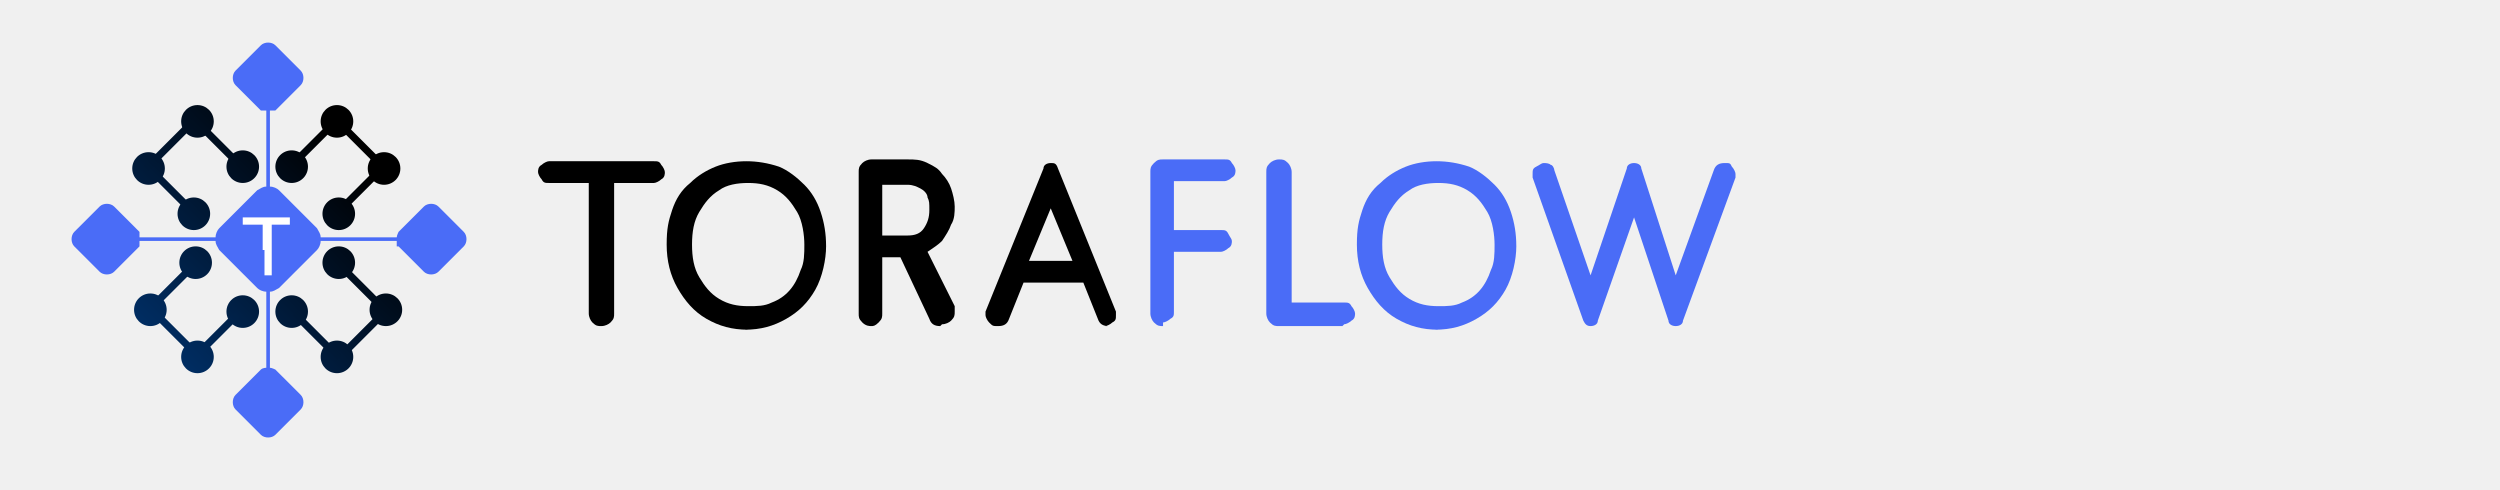
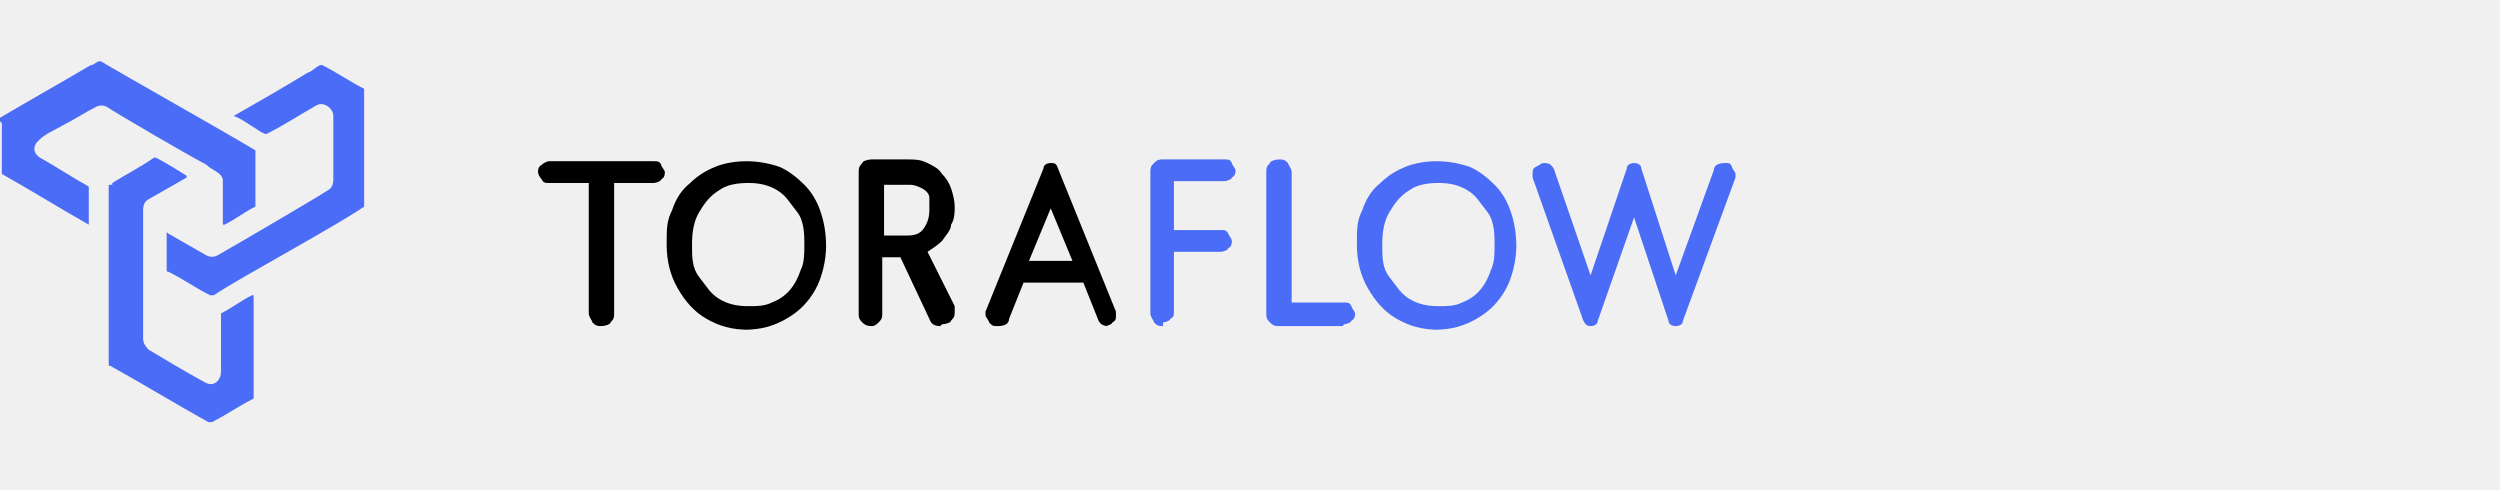
<svg xmlns="http://www.w3.org/2000/svg" id="Layer_1" version="1.1" viewBox="0 0 138 27">
  <defs>
    <style>
      .st0 {
-         fill: url(#linear-gradient2);
-       }
- 
-       .st1 {
-         fill: url(#linear-gradient10);
-       }
- 
-       .st2 {
-         fill: url(#linear-gradient21);
-       }
- 
-       .st3 {
-         fill: url(#linear-gradient27);
-       }
- 
-       .st4 {
-         fill: #fff;
-       }
- 
-       .st5 {
-         fill: url(#linear-gradient26);
-       }
- 
-       .st6 {
-         fill: url(#linear-gradient1);
-       }
- 
-       .st7 {
-         fill: url(#linear-gradient9);
-       }
- 
-       .st8 {
-         fill: url(#linear-gradient18);
-       }
- 
-       .st9 {
-         fill: url(#linear-gradient23);
-       }
- 
-       .st10 {
-         fill: url(#linear-gradient8);
-       }
- 
-       .st11 {
-         fill: url(#linear-gradient11);
-       }
- 
-       .st12 {
-         fill: url(#linear-gradient16);
-       }
- 
-       .st13 {
-         fill: url(#linear-gradient24);
-       }
- 
-       .st14 {
-         fill: url(#linear-gradient22);
-       }
- 
-       .st15 {
-         fill: url(#linear-gradient19);
-       }
- 
-       .st16 {
-         fill: url(#linear-gradient12);
-       }
- 
-       .st17 {
-         fill: url(#linear-gradient7);
-       }
- 
-       .st18 {
-         fill: url(#linear-gradient20);
-       }
- 
-       .st19 {
-         fill: url(#linear-gradient4);
-       }
- 
-       .st20 {
-         fill: url(#linear-gradient14);
-       }
- 
-       .st21 {
-         fill: url(#linear-gradient5);
-       }
- 
-       .st22 {
-         fill: url(#linear-gradient3);
-       }
- 
-       .st23 {
-         fill: url(#linear-gradient25);
-       }
- 
-       .st24 {
-         fill: url(#linear-gradient15);
-       }
- 
-       .st25 {
-         fill: url(#linear-gradient17);
-       }
- 
-       .st26 {
-         fill: url(#linear-gradient6);
-       }
- 
-       .st27 {
        fill: #4a6cf7;
      }
- 
-       .st28 {
-         fill: url(#linear-gradient13);
-       }
- 
-       .st29 {
-         fill: url(#linear-gradient);
-       }
    </style>
-     <linearGradient id="linear-gradient" x1="4.6" y1="7.2" x2="18" y2="20.6" gradientTransform="translate(0 28) scale(1 -1)" gradientUnits="userSpaceOnUse">
-       <stop offset="0" stop-color="#003a7f" />
-       <stop offset="1" stop-color="#000" />
-     </linearGradient>
-     <linearGradient id="linear-gradient1" x1="4.6" y1="7.2" x2="18" y2="20.6" gradientTransform="translate(0 28) scale(1 -1)" gradientUnits="userSpaceOnUse">
-       <stop offset="0" stop-color="#003a7f" />
-       <stop offset="1" stop-color="#000" />
-     </linearGradient>
-     <linearGradient id="linear-gradient2" x1="7.1" y1="4.6" x2="20.6" y2="18.1" gradientTransform="translate(0 28) scale(1 -1)" gradientUnits="userSpaceOnUse">
-       <stop offset="0" stop-color="#003a7f" />
-       <stop offset="1" stop-color="#000" />
-     </linearGradient>
-     <linearGradient id="linear-gradient3" x1="7.1" y1="4.6" x2="20.6" y2="18.1" gradientTransform="translate(0 28) scale(1 -1)" gradientUnits="userSpaceOnUse">
-       <stop offset="0" stop-color="#003a7f" />
-       <stop offset="1" stop-color="#000" />
-     </linearGradient>
-     <linearGradient id="linear-gradient4" x1="4.6" y1="7.2" x2="18" y2="20.6" gradientTransform="translate(-9.2 9.7) rotate(45) scale(1 -1)" gradientUnits="userSpaceOnUse">
-       <stop offset="0" stop-color="#003a7f" />
-       <stop offset="1" stop-color="#000" />
-     </linearGradient>
-     <linearGradient id="linear-gradient5" x1="5.8" y1="6" x2="19.3" y2="19.4" gradientTransform="translate(-8.3 8) rotate(45) scale(1 -1)" gradientUnits="userSpaceOnUse">
-       <stop offset="0" stop-color="#003a7f" />
-       <stop offset="1" stop-color="#000" />
-     </linearGradient>
-     <linearGradient id="linear-gradient6" x1="7.1" y1="4.6" x2="20.6" y2="18.1" gradientTransform="translate(-6.7 8.6) rotate(45) scale(1 -1)" gradientUnits="userSpaceOnUse">
-       <stop offset="0" stop-color="#003a7f" />
-       <stop offset="1" stop-color="#000" />
-     </linearGradient>
-     <linearGradient id="linear-gradient7" x1="8.5" y1="3.3" x2="22" y2="16.7" gradientTransform="translate(0 28) scale(1 -1)" gradientUnits="userSpaceOnUse">
-       <stop offset="0" stop-color="#003a7f" />
-       <stop offset="1" stop-color="#000" />
-     </linearGradient>
-     <linearGradient id="linear-gradient8" x1="11.1" y1=".7" x2="24.5" y2="14.2" gradientTransform="translate(0 28) scale(1 -1)" gradientUnits="userSpaceOnUse">
-       <stop offset="0" stop-color="#003a7f" />
-       <stop offset="1" stop-color="#000" />
-     </linearGradient>
-     <linearGradient id="linear-gradient9" x1="8.5" y1="3.3" x2="22" y2="16.7" gradientTransform="translate(0 28) scale(1 -1)" gradientUnits="userSpaceOnUse">
-       <stop offset="0" stop-color="#003a7f" />
-       <stop offset="1" stop-color="#000" />
-     </linearGradient>
-     <linearGradient id="linear-gradient10" x1="11.1" y1=".7" x2="24.5" y2="14.2" gradientTransform="translate(0 28) scale(1 -1)" gradientUnits="userSpaceOnUse">
-       <stop offset="0" stop-color="#003a7f" />
-       <stop offset="1" stop-color="#000" />
-     </linearGradient>
-     <linearGradient id="linear-gradient11" x1="10" y1="1.8" x2="23.4" y2="15.2" gradientTransform="translate(-2.6 10.3) rotate(45) scale(1 -1)" gradientUnits="userSpaceOnUse">
-       <stop offset="0" stop-color="#003a7f" />
-       <stop offset="1" stop-color="#000" />
-     </linearGradient>
-     <linearGradient id="linear-gradient12" x1="11.1" y1=".7" x2="24.5" y2="14.2" gradientTransform="translate(-.9 11.2) rotate(45) scale(1 -1)" gradientUnits="userSpaceOnUse">
-       <stop offset="0" stop-color="#003a7f" />
-       <stop offset="1" stop-color="#000" />
-     </linearGradient>
-     <linearGradient id="linear-gradient13" x1="10" y1="1.8" x2="23.4" y2="15.2" gradientTransform="translate(-1.6 12.8) rotate(45) scale(1 -1)" gradientUnits="userSpaceOnUse">
-       <stop offset="0" stop-color="#003a7f" />
-       <stop offset="1" stop-color="#000" />
-     </linearGradient>
-     <linearGradient id="linear-gradient14" x1="7.2" y1="4.6" x2="20.6" y2="18" gradientTransform="translate(0 28) scale(1 -1)" gradientUnits="userSpaceOnUse">
-       <stop offset="0" stop-color="#003a7f" />
-       <stop offset="1" stop-color="#000" />
-     </linearGradient>
-     <linearGradient id="linear-gradient15" x1="7.2" y1="4.6" x2="20.6" y2="18" gradientTransform="translate(0 28) scale(1 -1)" gradientUnits="userSpaceOnUse">
-       <stop offset="0" stop-color="#003a7f" />
-       <stop offset="1" stop-color="#000" />
-     </linearGradient>
-     <linearGradient id="linear-gradient16" x1="4.6" y1="7.3" x2="17.9" y2="20.6" gradientTransform="translate(0 28) scale(1 -1)" gradientUnits="userSpaceOnUse">
-       <stop offset="0" stop-color="#003a7f" />
-       <stop offset="1" stop-color="#000" />
-     </linearGradient>
-     <linearGradient id="linear-gradient17" x1="4.6" y1="7.2" x2="18" y2="20.6" gradientTransform="translate(0 28) scale(1 -1)" gradientUnits="userSpaceOnUse">
-       <stop offset="0" stop-color="#003a7f" />
-       <stop offset="1" stop-color="#000" />
-     </linearGradient>
-     <linearGradient id="linear-gradient18" x1="7.2" y1="4.6" x2="20.6" y2="18" gradientTransform="translate(-3.1 16.7) rotate(45) scale(1 -1)" gradientUnits="userSpaceOnUse">
-       <stop offset="0" stop-color="#003a7f" />
-       <stop offset="1" stop-color="#000" />
-     </linearGradient>
-     <linearGradient id="linear-gradient19" x1="5.9" y1="5.9" x2="19.3" y2="19.3" gradientTransform="translate(-4 18.4) rotate(45) scale(1 -1)" gradientUnits="userSpaceOnUse">
-       <stop offset="0" stop-color="#003a7f" />
-       <stop offset="1" stop-color="#000" />
-     </linearGradient>
-     <linearGradient id="linear-gradient20" x1="4.6" y1="7.2" x2="18" y2="20.6" gradientTransform="translate(-5.7 17.9) rotate(45) scale(1 -1)" gradientUnits="userSpaceOnUse">
-       <stop offset="0" stop-color="#003a7f" />
-       <stop offset="1" stop-color="#000" />
-     </linearGradient>
-     <linearGradient id="linear-gradient21" x1="3.1" y1="8.7" x2="16.6" y2="22.1" gradientTransform="translate(0 28) scale(1 -1)" gradientUnits="userSpaceOnUse">
-       <stop offset="0" stop-color="#003a7f" />
-       <stop offset="1" stop-color="#000" />
-     </linearGradient>
-     <linearGradient id="linear-gradient22" x1=".6" y1="11.1" x2="14.1" y2="24.6" gradientTransform="translate(0 28) scale(1 -1)" gradientUnits="userSpaceOnUse">
-       <stop offset="0" stop-color="#003a7f" />
-       <stop offset="1" stop-color="#000" />
-     </linearGradient>
-     <linearGradient id="linear-gradient23" x1="3.2" y1="8.6" x2="16.6" y2="22" gradientTransform="translate(0 28) scale(1 -1)" gradientUnits="userSpaceOnUse">
-       <stop offset="0" stop-color="#003a7f" />
-       <stop offset="1" stop-color="#000" />
-     </linearGradient>
-     <linearGradient id="linear-gradient24" x1=".6" y1="11.1" x2="14.1" y2="24.6" gradientTransform="translate(0 28) scale(1 -1)" gradientUnits="userSpaceOnUse">
-       <stop offset="0" stop-color="#003a7f" />
-       <stop offset="1" stop-color="#000" />
-     </linearGradient>
-     <linearGradient id="linear-gradient25" x1="1.7" y1="10.1" x2="15.2" y2="23.5" gradientTransform="translate(-9.7 16.2) rotate(45) scale(1 -1)" gradientUnits="userSpaceOnUse">
-       <stop offset="0" stop-color="#003a7f" />
-       <stop offset="1" stop-color="#000" />
-     </linearGradient>
-     <linearGradient id="linear-gradient26" x1=".5" y1="11.2" x2="14" y2="24.7" gradientTransform="translate(-11.5 15.4) rotate(45) scale(1 -1)" gradientUnits="userSpaceOnUse">
-       <stop offset="0" stop-color="#003a7f" />
-       <stop offset="1" stop-color="#000" />
-     </linearGradient>
-     <linearGradient id="linear-gradient27" x1="1.7" y1="10.1" x2="15.2" y2="23.5" gradientTransform="translate(-10.8 13.6) rotate(45) scale(1 -1)" gradientUnits="userSpaceOnUse">
-       <stop offset="0" stop-color="#003a7f" />
-       <stop offset="1" stop-color="#000" />
-     </linearGradient>
  </defs>
  <g>
-     <path class="st27" d="M22,13.6l1.4,1.4c.2.2.6.2.8,0l1.4-1.4c.2-.2.2-.6,0-.8l-1.4-1.4c-.2-.2-.6-.2-.8,0l-1.4,1.4s-.1.2-.1.3h-4.2c0-.2-.1-.3-.2-.5l-2.1-2.1c-.1-.1-.3-.2-.5-.2v-4.2s.2,0,.3,0l1.4-1.4c.2-.2.2-.6,0-.8l-1.4-1.4c-.2-.2-.6-.2-.8,0l-1.4,1.4c-.2.2-.2.6,0,.8l1.4,1.4s.2,0,.3,0v4.2c-.2,0-.3.1-.5.2l-2.1,2.1c-.1.1-.2.3-.2.5h-4.2s0-.2,0-.3l-1.4-1.4c-.2-.2-.6-.2-.8,0l-1.4,1.4c-.2.2-.2.6,0,.8l1.4,1.4c.2.2.6.2.8,0l1.4-1.4s0-.2,0-.3h4.2c0,.2.1.3.2.5l2.1,2.1c.1.1.3.2.5.2v4.2s-.2,0-.3.1l-1.4,1.4c-.2.2-.2.6,0,.8l1.4,1.4c.2.2.6.2.8,0l1.4-1.4c.2-.2.2-.6,0-.8l-1.4-1.4s-.2-.1-.3-.1v-4.2c.2,0,.3-.1.5-.2l2.1-2.1c.1-.1.2-.3.2-.5h4.2s0,.2,0,.3Z" />
-     <g>
-       <circle class="st29" cx="16.1" cy="9.2" r=".9" />
-       <circle class="st6" cx="18.6" cy="6.7" r=".9" />
-       <circle class="st0" cx="18.7" cy="11.8" r=".9" />
-       <circle class="st22" cx="21.2" cy="9.3" r=".9" />
-       <rect class="st19" x="15.7" y="7.6" width="3.5" height=".4" transform="translate(-.4 14.6) rotate(-45)" />
-       <rect class="st21" x="19.7" y="5.9" width=".4" height="4.1" transform="translate(.2 16.4) rotate(-45)" />
-       <rect class="st26" x="18.3" y="10.1" width="3.5" height=".4" transform="translate(-1.4 17.2) rotate(-45)" />
-     </g>
-     <g>
-       <circle class="st17" cx="18.7" cy="14.5" r=".9" />
-       <circle class="st10" cx="21.3" cy="17.1" r=".9" />
-       <circle class="st7" cx="16.1" cy="17.2" r=".9" />
-       <circle class="st1" cx="18.6" cy="19.7" r=".9" />
-       <rect class="st11" x="19.9" y="14.3" width=".4" height="3.5" transform="translate(-5.4 18.9) rotate(-45)" />
-       <rect class="st16" x="17.9" y="18.3" width="4.1" height=".4" transform="translate(-7.2 19.5) rotate(-45)" />
-       <rect class="st28" x="17.3" y="16.8" width=".4" height="3.5" transform="translate(-8 17.8) rotate(-45)" />
-     </g>
-     <g>
-       <circle class="st20" cx="13.4" cy="17.2" r=".9" />
-       <circle class="st24" cx="10.9" cy="19.7" r=".9" />
-       <circle class="st12" cx="10.8" cy="14.5" r=".9" />
-       <circle class="st25" cx="8.3" cy="17.1" r=".9" />
-       <rect class="st8" x="10.3" y="18.3" width="3.5" height=".4" transform="translate(-9.6 13.9) rotate(-45)" />
-       <rect class="st15" x="9.4" y="16.3" width=".4" height="4.1" transform="translate(-10.2 12.1) rotate(-45)" />
-       <rect class="st18" x="7.6" y="15.8" width="3.5" height=".4" transform="translate(-8.6 11.3) rotate(-45)" />
-     </g>
-     <g>
-       <circle class="st2" cx="10.7" cy="11.8" r=".9" />
-       <circle class="st14" cx="8.2" cy="9.3" r=".9" />
-       <circle class="st9" cx="13.4" cy="9.2" r=".9" />
-       <circle class="st13" cx="10.9" cy="6.7" r=".9" />
-       <rect class="st23" x="9.1" y="8.6" width=".4" height="3.5" transform="translate(-4.6 9.6) rotate(-45)" />
-       <rect class="st5" x="7.4" y="7.7" width="4.1" height=".4" transform="translate(-2.8 9) rotate(-45)" />
-       <rect class="st3" x="11.7" y="6" width=".4" height="3.5" transform="translate(-2 10.7) rotate(-45)" />
-     </g>
+     <path d="M33.2,18c-.2,0-.3,0-.5-.2,0-.1-.2-.3-.2-.5v-7.2h-2.2c-.2,0-.3,0-.4-.2-.1-.1-.2-.3-.2-.4s0-.3.2-.4c.1-.1.3-.2.4-.2h5.8c.2,0,.3,0,.4.2,0,.1.2.3.2.4s0,.3-.2.4c0,.1-.3.2-.4.2h-2.2v7.2c0,.2,0,.3-.2.5,0,.1-.3.2-.5.2Z" />
+     <path d="M41.3,18.2c-.9,0-1.6-.2-2.3-.6s-1.2-1-1.6-1.7c-.4-.7-.6-1.5-.6-2.4s0-1.3.3-1.9c.2-.6.5-1.1,1-1.5.4-.4.9-.7,1.4-.9s1.1-.3,1.7-.3,1.2.1,1.8.3c.5.2,1,.6,1.4,1s.7.9.9,1.5.3,1.2.3,1.9-.2,1.7-.6,2.4c-.4.7-.9,1.2-1.6,1.6-.7.4-1.4.6-2.3.6h.2,0ZM41.3,16.9c.5,0,.9,0,1.3-.2.8-.3,1.3-.9,1.6-1.8.2-.4.2-.9.2-1.4s0-1.3-.4-1.8-.6-.9-1.1-1.2-1-.4-1.6-.4-1.2.1-1.6.4c-.5.3-.8.7-1.1,1.2s-.4,1.1-.4,1.8,0,1.3.4,1.8.6.9,1.1,1.2,1,.4,1.6.4Z" />
+     <path d="M51.9,18c-.3,0-.5-.1-.6-.4l-1.6-3.4h-1v3.1c0,.2,0,.3-.2.5s-.3.2-.4.2-.3,0-.5-.2-.2-.3-.2-.5v-7.8c0-.2,0-.3.2-.5,0-.1.3-.2.5-.2h2c.4,0,.7,0,1.1.2s.6.3.8.6c.2.2.4.5.5.8s.2.7.2,1,0,.7-.2,1c0,.3-.3.6-.5.9-.2.2-.5.4-.8.6h0l1.5,3v.3c0,.2,0,.3-.2.5,0,.1-.3.2-.5.2h0ZM50.1,13c.4,0,.7-.1.9-.4.2-.3.3-.6.3-1v-.7c0-.2-.2-.4-.4-.5s-.4-.2-.7-.2h-1.4v2.8h1.4,0Z" />
+     <path d="M61.2,18c-.3,0-.5-.1-.6-.4l-.8-2h-3.3l-.8,2c0,.3-.3.4-.6.4s-.3,0-.5-.2c0-.1-.2-.3-.2-.4v-.2l3.2-7.9c0-.2.2-.3.4-.3s.3,0,.4.3l3.2,7.9v.2c0,.2,0,.3-.2.4,0,.1-.3.2-.4.2,0,0,.2,0,.2,0ZM59.2,14.4l-1.2-2.9-1.2,2.9h2.4Z" />
+     <path class="st0" d="M64.2,18c-.2,0-.3,0-.5-.2,0-.1-.2-.3-.2-.5v-7.8c0-.2,0-.3.2-.5s.3-.2.5-.2h3.4c.2,0,.3,0,.4.2,0,.1.2.3.2.4s0,.3-.2.4c0,.1-.3.2-.4.2h-2.8v2.7h2.6c.2,0,.3,0,.4.2s.2.3.2.4,0,.3-.2.4c0,.1-.3.2-.4.2h-2.6v3.3c0,.2,0,.3-.2.4,0,.1-.3.2-.4.2v.2Z" />
+     <path class="st0" d="M74.1,18h-3.5c-.2,0-.3,0-.5-.2s-.2-.3-.2-.5v-7.8c0-.2,0-.3.2-.5,0-.1.3-.2.5-.2s.3,0,.5.2c0,.1.2.3.2.5v7.2h2.9c.2,0,.3,0,.4.2,0,.1.2.3.2.4s0,.3-.2.4c0,.1-.3.2-.4.2h0Z" />
+     <path class="st0" d="M79.4,18.2c-.9,0-1.6-.2-2.3-.6-.7-.4-1.2-1-1.6-1.7s-.6-1.5-.6-2.4,0-1.3.3-1.9c.2-.6.5-1.1,1-1.5.4-.4.9-.7,1.4-.9s1.1-.3,1.7-.3,1.2.1,1.8.3c.5.2,1,.6,1.4,1s.7.9.9,1.5c.2.6.3,1.2.3,1.9s-.2,1.7-.6,2.4c-.4.7-.9,1.2-1.6,1.6s-1.4.6-2.3.6c0,0,.2,0,.2,0ZM79.4,16.9c.5,0,.9,0,1.3-.2.8-.3,1.3-.9,1.6-1.8.2-.4.2-.9.2-1.4s0-1.3-.4-1.8-.6-.9-1.1-1.2-1-.4-1.6-.4-1.2.1-1.6.4c-.5.3-.8.7-1.1,1.2-.3.5-.4,1.1-.4,1.8s0,1.3.4,1.8.6.9,1.1,1.2,1,.4,1.6.4Z" />
+     <path class="st0" d="M92.5,18c-.2,0-.4-.1-.4-.3l-1.9-5.7-2,5.7c0,.2-.2.3-.4.3s-.3-.1-.4-.3l-2.8-7.9v-.2c0-.2,0-.3.2-.4s.3-.2.4-.2.3,0,.4.1c0,0,.2.2.2.3l2,5.8,2-5.9c0-.2.2-.3.4-.3s.4.1.4.3l1.9,5.9,2.1-5.8c0-.3.3-.4.6-.4s.3,0,.4.2c0,.1.2.3.2.4v.2l-2.9,7.9c0,.2-.2.3-.4.3h0Z" />
  </g>
-   <path class="st4" d="M14.5,13.8v-1.4h-1.1c0,0,0,0,0-.2v-.2c0,0,.1,0,.2,0h2.4v.4h-1v2.8h-.4v-1.4" />
  <g>
-     <path d="M33.2,18c-.2,0-.3,0-.5-.2-.1-.1-.2-.3-.2-.5v-7.2h-2.2c-.2,0-.3,0-.4-.2-.1-.1-.2-.3-.2-.4s0-.3.2-.4c.1-.1.3-.2.4-.2h5.8c.2,0,.3,0,.4.2.1.1.2.3.2.4s0,.3-.2.4c-.1.1-.3.2-.4.2h-2.2v7.2c0,.2,0,.3-.2.5-.1.1-.3.2-.5.2Z" />
-     <path d="M41.3,18.2c-.9,0-1.6-.2-2.3-.6-.7-.4-1.2-1-1.6-1.7-.4-.7-.6-1.5-.6-2.4s.1-1.3.3-1.9c.2-.6.5-1.1,1-1.5.4-.4.9-.7,1.4-.9.5-.2,1.1-.3,1.7-.3s1.2.1,1.8.3c.5.2,1,.6,1.4,1,.4.4.7.9.9,1.5.2.6.3,1.2.3,1.9s-.2,1.7-.6,2.4c-.4.7-.9,1.2-1.6,1.6-.7.4-1.4.6-2.3.6ZM41.3,16.9c.5,0,.9,0,1.3-.2.8-.3,1.3-.9,1.6-1.8.2-.4.2-.9.2-1.4s-.1-1.3-.4-1.8-.6-.9-1.1-1.2c-.5-.3-1-.4-1.6-.4s-1.2.1-1.6.4c-.5.3-.8.7-1.1,1.2s-.4,1.1-.4,1.8.1,1.3.4,1.8.6.9,1.1,1.2,1,.4,1.6.4Z" />
-     <path d="M51.9,18c-.3,0-.5-.1-.6-.4l-1.6-3.4h-1v3.1c0,.2,0,.3-.2.5s-.3.2-.4.2-.3,0-.5-.2-.2-.3-.2-.5v-7.8c0-.2,0-.3.2-.5.1-.1.3-.2.5-.2h2c.4,0,.7,0,1.1.2s.6.3.8.6c.2.2.4.5.5.8.1.3.2.7.2,1s0,.7-.2,1c-.1.3-.3.6-.5.9-.2.2-.5.4-.8.6,0,0,0,0,0,0l1.5,3c0,0,0,.2,0,.3,0,.2,0,.3-.2.5-.1.1-.3.2-.5.2ZM50.1,13c.4,0,.7-.1.9-.4.2-.3.3-.6.3-1s0-.5-.1-.7c0-.2-.2-.4-.4-.5-.2-.1-.4-.2-.7-.2h-1.4v2.8h1.4Z" />
-     <path d="M61.2,18c-.3,0-.5-.1-.6-.4l-.8-2h-3.3l-.8,2c-.1.3-.3.4-.6.4s-.3,0-.5-.2c-.1-.1-.2-.3-.2-.4s0-.2,0-.2l3.2-7.9c0-.2.2-.3.4-.3s.3,0,.4.3l3.2,7.9c0,0,0,.2,0,.2,0,.2,0,.3-.2.4-.1.1-.3.2-.4.2ZM59.2,14.4l-1.2-2.9-1.2,2.9h2.4Z" />
-     <path class="st27" d="M64.2,18c-.2,0-.3,0-.5-.2-.1-.1-.2-.3-.2-.5v-7.8c0-.2,0-.3.2-.5s.3-.2.5-.2h3.4c.2,0,.3,0,.4.2.1.1.2.3.2.4s0,.3-.2.4c-.1.1-.3.2-.4.2h-2.8v2.7h2.6c.2,0,.3,0,.4.2s.2.3.2.4,0,.3-.2.4c-.1.1-.3.2-.4.2h-2.6v3.3c0,.2,0,.3-.2.4-.1.1-.3.2-.4.2Z" />
-     <path class="st27" d="M74.1,18h-3.5c-.2,0-.3,0-.5-.2-.1-.1-.2-.3-.2-.5v-7.8c0-.2,0-.3.2-.5.1-.1.3-.2.5-.2s.3,0,.5.2c.1.1.2.3.2.5v7.2h2.9c.2,0,.3,0,.4.2.1.1.2.3.2.4s0,.3-.2.4c-.1.1-.3.2-.4.2Z" />
-     <path class="st27" d="M79.4,18.2c-.9,0-1.6-.2-2.3-.6-.7-.4-1.2-1-1.6-1.7-.4-.7-.6-1.5-.6-2.4s.1-1.3.3-1.9c.2-.6.5-1.1,1-1.5.4-.4.9-.7,1.4-.9.5-.2,1.1-.3,1.7-.3s1.2.1,1.8.3c.5.2,1,.6,1.4,1,.4.4.7.9.9,1.5.2.6.3,1.2.3,1.9s-.2,1.7-.6,2.4c-.4.7-.9,1.2-1.6,1.6-.7.4-1.4.6-2.3.6ZM79.4,16.9c.5,0,.9,0,1.3-.2.8-.3,1.3-.9,1.6-1.8.2-.4.2-.9.2-1.4s-.1-1.3-.4-1.8-.6-.9-1.1-1.2c-.5-.3-1-.4-1.6-.4s-1.2.1-1.6.4c-.5.3-.8.7-1.1,1.2-.3.5-.4,1.1-.4,1.8s.1,1.3.4,1.8.6.9,1.1,1.2,1,.4,1.6.4Z" />
-     <path class="st27" d="M92.5,18c-.2,0-.4-.1-.4-.3l-1.9-5.7-2,5.7c0,.2-.2.3-.4.3s-.3-.1-.4-.3l-2.8-7.9c0,0,0-.1,0-.2,0-.2,0-.3.2-.4s.3-.2.4-.2.3,0,.4.1c.1,0,.2.2.2.3l2,5.8,2-5.9c0-.2.2-.3.4-.3s.4.1.4.3l1.9,5.9,2.1-5.8c.1-.3.3-.4.6-.4s.3,0,.4.2c.1.1.2.3.2.4s0,.1,0,.2l-2.9,7.9c0,.2-.2.3-.4.3Z" />
+     <path class="st0" d="M6.2,10.2c0,0,0,0,0-.1.8-.5,1.6-.9,2.3-1.4,0,0,0,0,.1,0,.6.3,1.2.7,1.7,1,0,0,0,0,0,.1-.7.4-1.4.8-2.1,1.2-.2.1-.3.3-.3.6v7.1c0,.2.1.4.3.6,1,.6,2,1.2,3.1,1.8.5.3.9-.1.9-.6v-3.1c0,0,0-.1,0-.1.6-.3,1.1-.7,1.7-1,0,0,.1,0,.1,0v5.6c0,0,0,.1,0,.1-.8.4-1.5.9-2.3,1.3,0,0-.1,0-.2,0-1.8-1-3.6-2.1-5.4-3.1-.1,0-.1,0-.1-.2v-9.8h0Z" />
+     <path class="st0" d="M0,6.7c0,0,0-.1,0-.2,1.7-1,3.3-1.9,5-2.9.2,0,.4-.3.6-.2.8.5,6.5,3.7,8.5,4.9,0,0,0,0,0,.2,0,.9,0,1.8,0,2.7,0,0,0,.1,0,.2-.6.3-1.1.7-1.7,1,0,0-.1,0-.1,0,0-.8,0-1.7,0-2.5-.1-.4-.6-.5-.9-.8-1.3-.7-4.9-2.8-5.5-3.2-.2-.1-.4-.1-.6,0-.6.3-1.2.7-1.8,1-.5.3-1.1.5-1.5,1-.2.3-.1.6.2.8.9.5,1.8,1.1,2.7,1.6,0,0,0,0,0,.1,0,.7,0,1.3,0,2,0,0,0,0,0,0-1.6-.9-3.2-1.9-4.8-2.8,0,0,0,0,0-.1,0-.5,0-2.2,0-2.7h0Z" />
+     <path class="st0" d="M20.4,11.2c-1.5,1.1-7.3,4.2-8.6,5.1,0,0-.1,0-.2,0-.8-.4-1.5-.9-2.3-1.3-.1,0-.1,0-.1-.2v-1.9c0-.1,0-.1.1,0,.7.4,1.4.8,2.1,1.2.2.1.4.1.6,0,1.4-.8,5.5-3.2,6.1-3.6.2-.1.3-.3.3-.6,0-1.2,0-2.3,0-3.5,0-.4-.5-.8-.9-.6-.9.5-1.8,1.1-2.8,1.6-.2,0-.7-.4-.9-.5-.3-.2-.6-.4-.9-.5,0,0,0,0,0,0,1.4-.8,2.8-1.6,4.1-2.4.2,0,.6-.5.8-.4.8.4,1.5.9,2.3,1.3,0,0,0,0,0,.2,0,1,0,5.2,0,6.3h0Z" />
  </g>
</svg>
